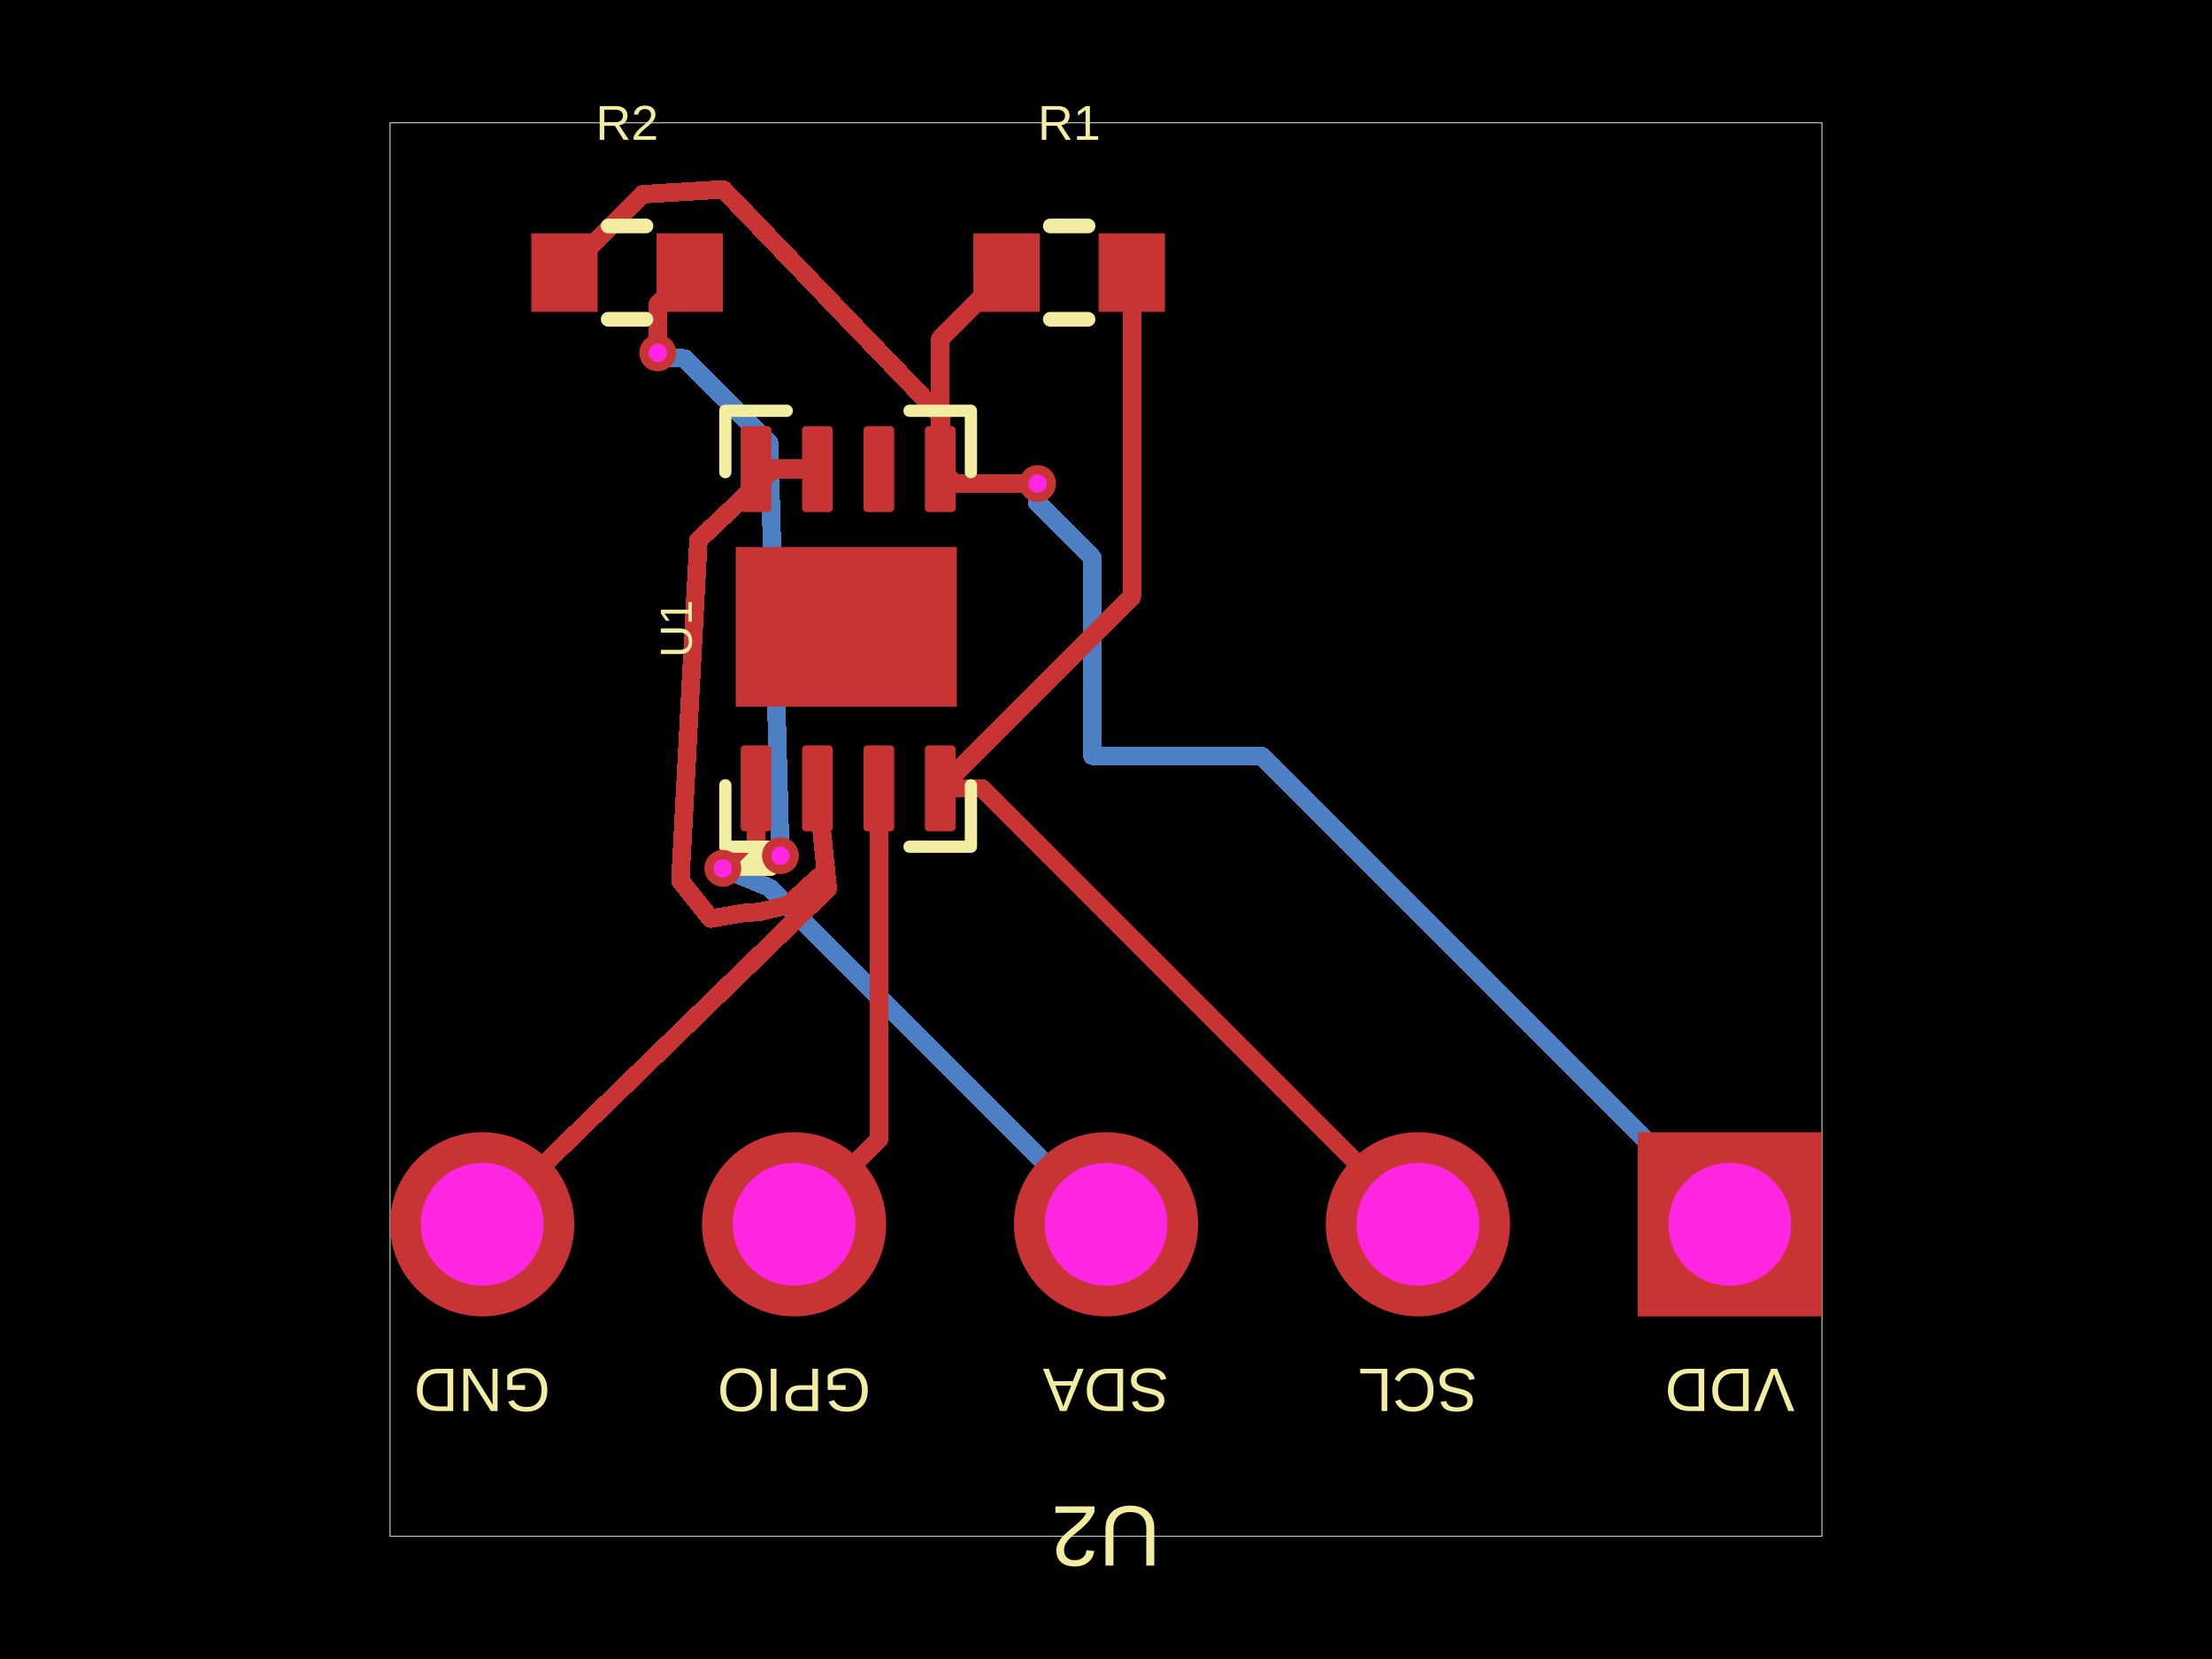
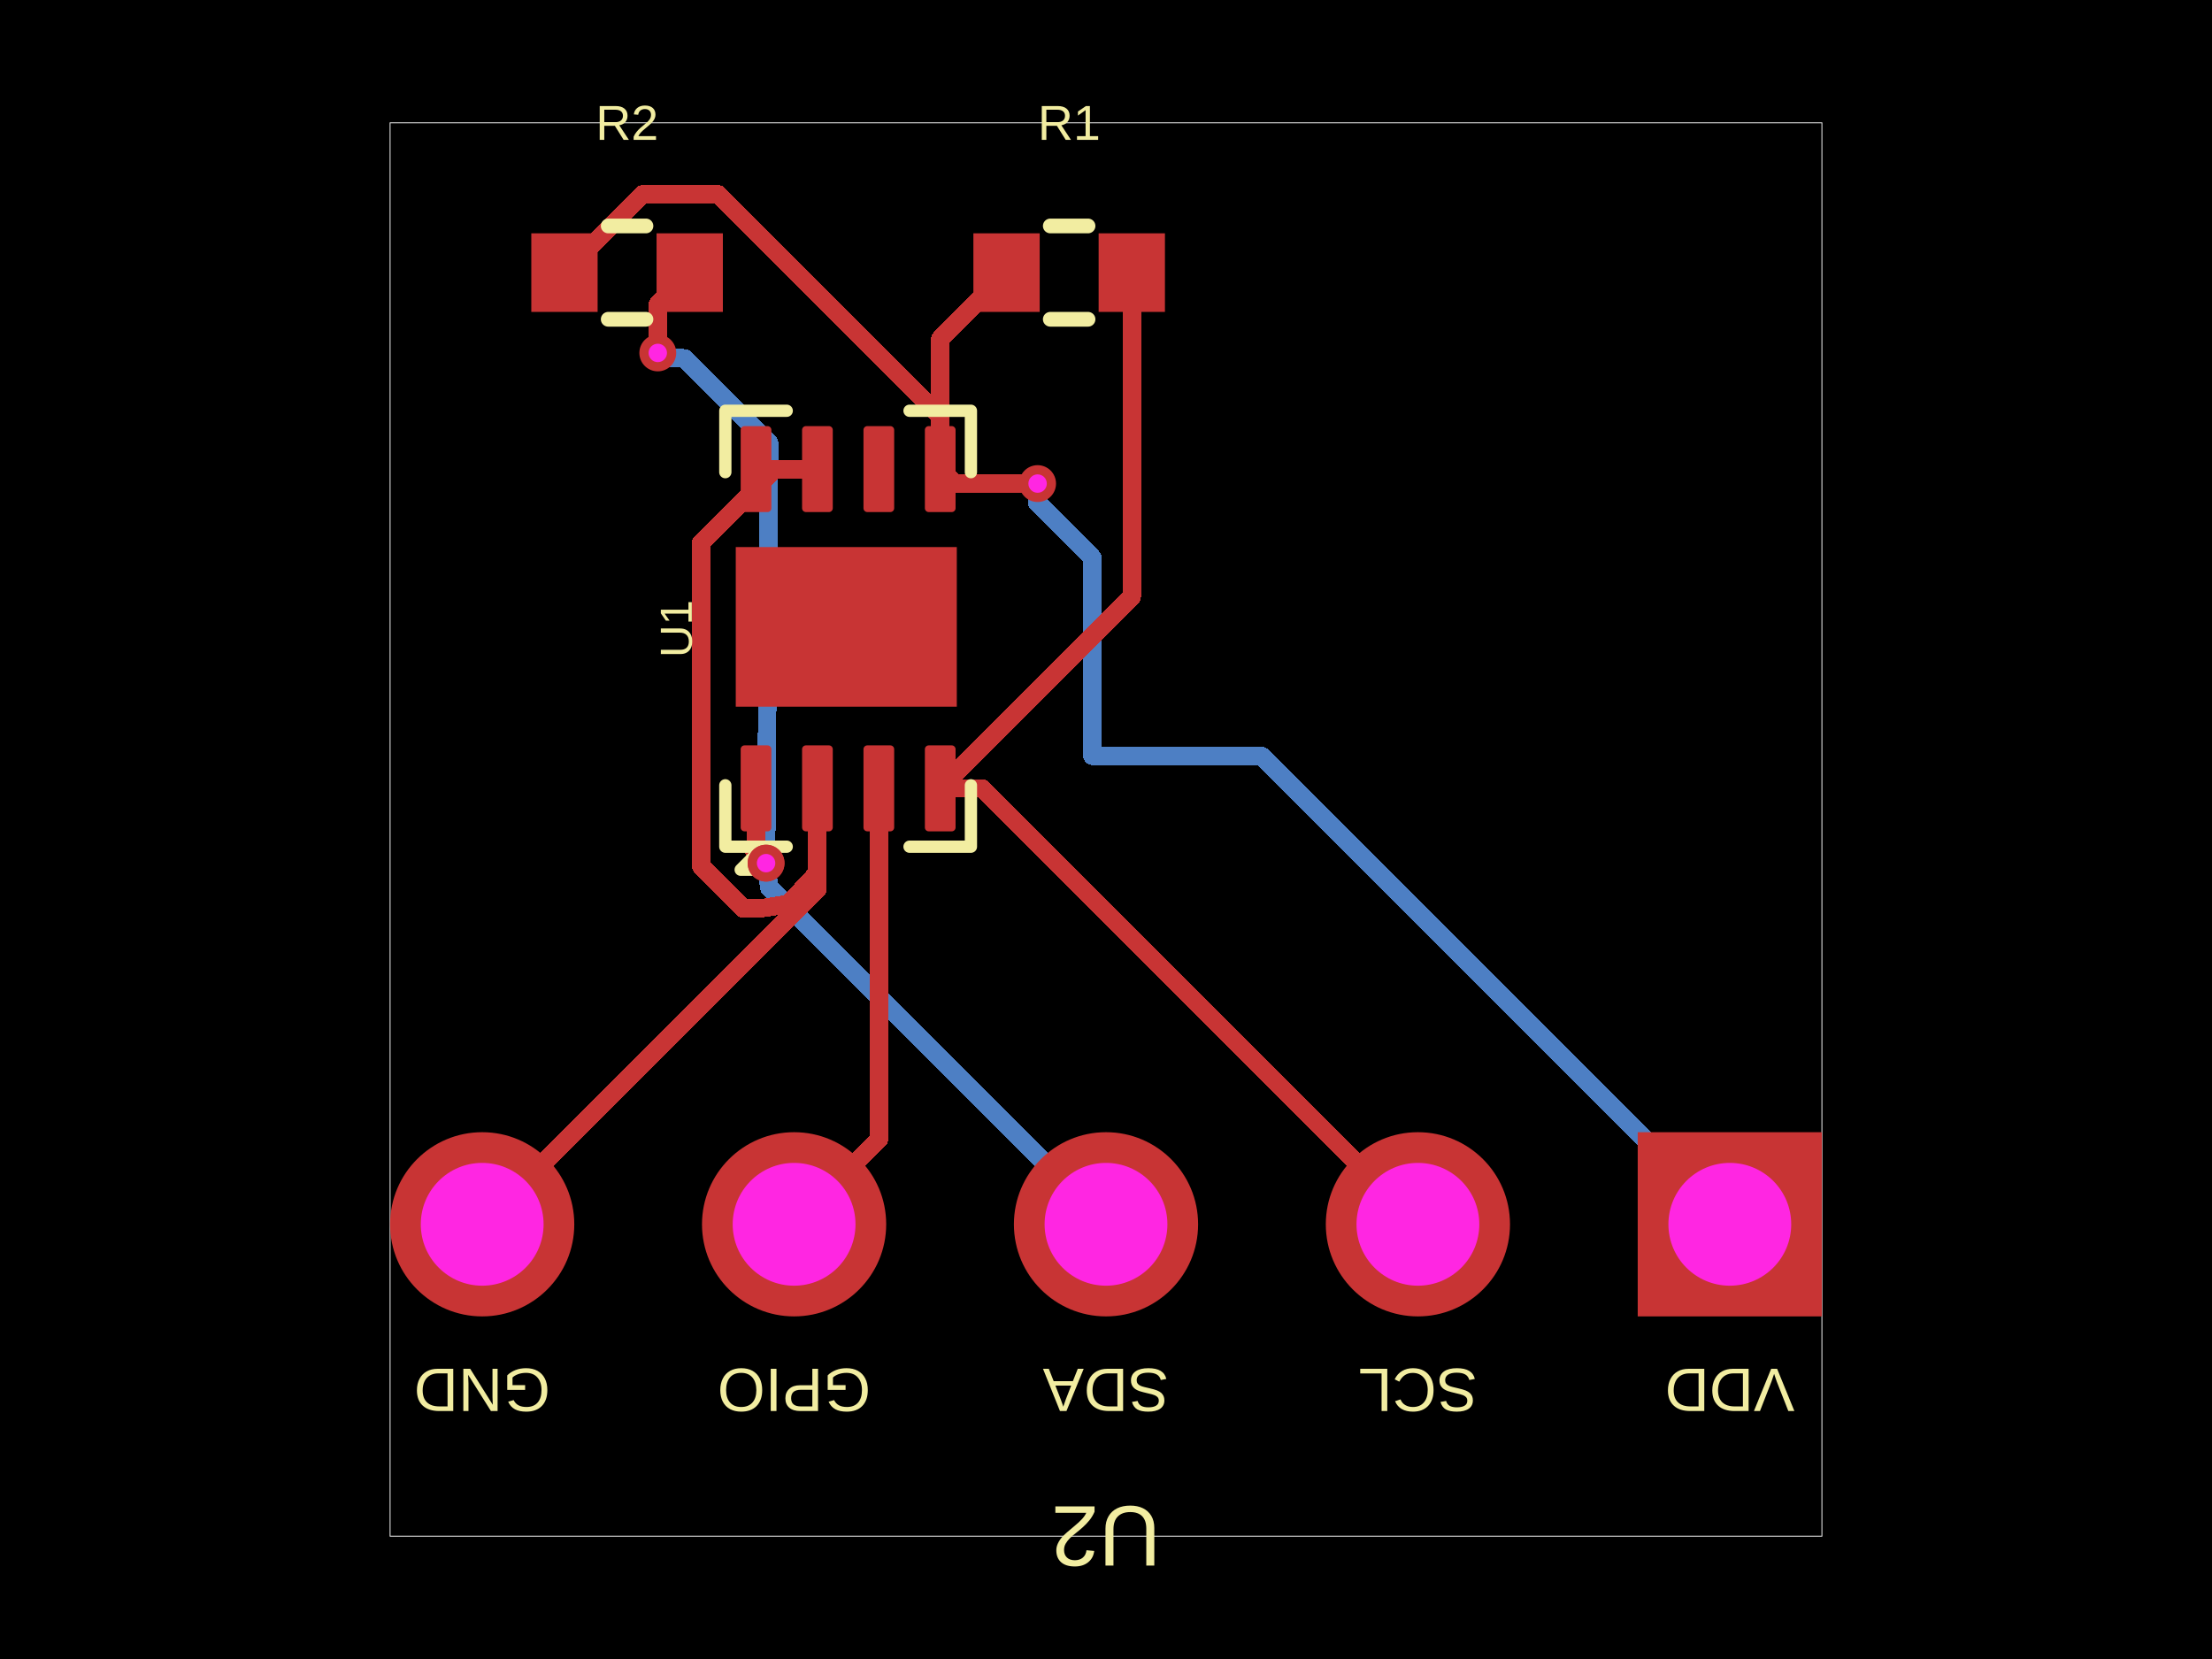
<svg xmlns="http://www.w3.org/2000/svg" width="800" height="600">
  <style />
  <rect class="boundary" x="0" y="0" fill="#000" width="800" height="600" data-type="pcb_background" data-pcb-layer="global" />
  <rect class="pcb-boundary" fill="none" stroke="#fff" stroke-width="0.3" x="141.081" y="44.412" width="517.839" height="511.177" data-type="pcb_boundary" data-pcb-layer="global" />
-   <path class="pcb-trace" stroke="rgb(77, 127, 196)" fill="none" d="M 282.264 309.464 L 278.191 160.274" stroke-width="6.662" stroke-linecap="round" stroke-linejoin="round" shape-rendering="crispEdges" data-type="pcb_trace" data-pcb-layer="bottom" />
+   <path class="pcb-trace" stroke="rgb(77, 127, 196)" fill="none" d="M 277.062 312.164 L 278.191 160.274" stroke-width="6.662" stroke-linecap="round" stroke-linejoin="round" shape-rendering="crispEdges" data-type="pcb_trace" data-pcb-layer="bottom" />
  <path class="pcb-trace" stroke="rgb(77, 127, 196)" fill="none" d="M 278.191 160.274 L 247.485 129.568" stroke-width="6.662" stroke-linecap="round" stroke-linejoin="round" shape-rendering="crispEdges" data-type="pcb_trace" data-pcb-layer="bottom" />
  <path class="pcb-trace" stroke="rgb(77, 127, 196)" fill="none" d="M 247.485 129.568 L 239.827 129.568" stroke-width="6.662" stroke-linecap="round" stroke-linejoin="round" shape-rendering="crispEdges" data-type="pcb_trace" data-pcb-layer="bottom" />
  <path class="pcb-trace" stroke="rgb(77, 127, 196)" fill="none" d="M 239.827 129.568 L 237.898 127.639" stroke-width="6.662" stroke-linecap="round" stroke-linejoin="round" shape-rendering="crispEdges" data-type="pcb_trace" data-pcb-layer="bottom" />
  <path class="pcb-trace" stroke="rgb(77, 127, 196)" fill="none" d="M 400 442.783 L 278.191 320.974" stroke-width="6.662" stroke-linecap="round" stroke-linejoin="round" shape-rendering="crispEdges" data-type="pcb_trace" data-pcb-layer="bottom" />
-   <path class="pcb-trace" stroke="rgb(77, 127, 196)" fill="none" d="M 278.191 320.974 L 261.422 314.049" stroke-width="6.662" stroke-linecap="round" stroke-linejoin="round" shape-rendering="crispEdges" data-type="pcb_trace" data-pcb-layer="bottom" />
+   <path class="pcb-trace" stroke="rgb(77, 127, 196)" fill="none" d="M 278.191 320.974 L 277.062 312.164" stroke-width="6.662" stroke-linecap="round" stroke-linejoin="round" shape-rendering="crispEdges" data-type="pcb_trace" data-pcb-layer="bottom" />
  <path class="pcb-trace" stroke="rgb(77, 127, 196)" fill="none" d="M 625.611 442.783 L 456.193 273.366" stroke-width="6.662" stroke-linecap="round" stroke-linejoin="round" shape-rendering="crispEdges" data-type="pcb_trace" data-pcb-layer="bottom" />
  <path class="pcb-trace" stroke="rgb(77, 127, 196)" fill="none" d="M 456.193 273.366 L 395.049 273.366" stroke-width="6.662" stroke-linecap="round" stroke-linejoin="round" shape-rendering="crispEdges" data-type="pcb_trace" data-pcb-layer="bottom" />
  <path class="pcb-trace" stroke="rgb(77, 127, 196)" fill="none" d="M 395.049 273.366 L 395.049 201.661" stroke-width="6.662" stroke-linecap="round" stroke-linejoin="round" shape-rendering="crispEdges" data-type="pcb_trace" data-pcb-layer="bottom" />
  <path class="pcb-trace" stroke="rgb(77, 127, 196)" fill="none" d="M 395.049 201.661 L 375.111 181.724" stroke-width="6.662" stroke-linecap="round" stroke-linejoin="round" shape-rendering="crispEdges" data-type="pcb_trace" data-pcb-layer="bottom" />
  <path class="pcb-trace" stroke="rgb(77, 127, 196)" fill="none" d="M 375.111 181.724 L 375.111 175.044" stroke-width="6.662" stroke-linecap="round" stroke-linejoin="round" shape-rendering="crispEdges" data-type="pcb_trace" data-pcb-layer="bottom" />
  <path class="pcb-trace" stroke="rgb(77, 127, 196)" fill="none" d="M 375.111 175.044 L 375.263 174.893" stroke-width="6.662" stroke-linecap="round" stroke-linejoin="round" shape-rendering="crispEdges" data-type="pcb_trace" data-pcb-layer="bottom" />
  <rect class="pcb-pad" fill="rgb(200, 52, 52)" x="-15.544" y="-5.551" width="31.088" height="11.103" transform="translate(273.4271 285.1221) rotate(-90)" data-type="pcb_smtpad" data-pcb-layer="top" data-pad-name="U1.I2C_SDA" data-pad-net-name="SDA" rx="1.388" ry="1.388" />
  <rect class="pcb-pad" fill="rgb(200, 52, 52)" x="-15.544" y="-5.551" width="31.088" height="11.103" transform="translate(295.6329 285.1221) rotate(-90)" data-type="pcb_smtpad" data-pcb-layer="top" data-pad-name="U1.I2C_ADDR" data-pad-net-name="GND" rx="1.388" ry="1.388" />
  <rect class="pcb-pad" fill="rgb(200, 52, 52)" x="-15.544" y="-5.551" width="31.088" height="11.103" transform="translate(317.8386 285.1221) rotate(-90)" data-type="pcb_smtpad" data-pcb-layer="top" data-pad-name="U1.ALERT" data-pad-net-name="ALERT" rx="1.388" ry="1.388" />
  <rect class="pcb-pad" fill="rgb(200, 52, 52)" x="-15.544" y="-5.551" width="31.088" height="11.103" transform="translate(340.0444 285.1221) rotate(-90)" data-type="pcb_smtpad" data-pcb-layer="top" data-pad-name="U1.I2C_SCL" data-pad-net-name="SCL" rx="1.388" ry="1.388" />
  <rect class="pcb-pad" fill="rgb(200, 52, 52)" x="-15.544" y="-5.551" width="31.088" height="11.103" transform="translate(340.0444 169.6521) rotate(-90)" data-type="pcb_smtpad" data-pcb-layer="top" data-pad-name="U1.VDD" data-pad-net-name="VDD" rx="1.388" ry="1.388" />
  <rect class="pcb-pad" fill="rgb(200, 52, 52)" x="-15.544" y="-5.551" width="31.088" height="11.103" transform="translate(317.8386 169.6521) rotate(-90)" data-type="pcb_smtpad" data-pcb-layer="top" data-pad-name="U1.RESET" rx="1.388" ry="1.388" />
  <rect class="pcb-pad" fill="rgb(200, 52, 52)" x="-15.544" y="-5.551" width="31.088" height="11.103" transform="translate(295.6329 169.6521) rotate(-90)" data-type="pcb_smtpad" data-pcb-layer="top" data-pad-name="U1.I2C_ADDR1" data-pad-net-name="GND" rx="1.388" ry="1.388" />
  <rect class="pcb-pad" fill="rgb(200, 52, 52)" x="-15.544" y="-5.551" width="31.088" height="11.103" transform="translate(273.4271 169.6521) rotate(-90)" data-type="pcb_smtpad" data-pcb-layer="top" data-pad-name="U1.GND" data-pad-net-name="GND" rx="1.388" ry="1.388" />
  <rect class="pcb-pad" fill="rgb(200, 52, 52)" x="-28.868" y="-39.97" width="57.735" height="79.941" transform="translate(306.0696 226.7209) rotate(-90)" data-type="pcb_smtpad" data-pcb-layer="top" />
  <rect class="pcb-pad" fill="rgb(200, 52, 52)" x="352.036" y="84.382" width="23.982" height="28.423" data-type="pcb_smtpad" data-pcb-layer="top" data-pad-name="R1.pin1" data-pad-net-name="VDD" />
  <rect class="pcb-pad" fill="rgb(200, 52, 52)" x="397.335" y="84.382" width="23.982" height="28.423" data-type="pcb_smtpad" data-pcb-layer="top" data-pad-name="R1.pin2" data-pad-net-name="SCL" />
  <rect class="pcb-pad" fill="rgb(200, 52, 52)" x="192.154" y="84.382" width="23.982" height="28.423" data-type="pcb_smtpad" data-pcb-layer="top" data-pad-name="R2.pin1" data-pad-net-name="VDD" />
  <rect class="pcb-pad" fill="rgb(200, 52, 52)" x="237.454" y="84.382" width="23.982" height="28.423" data-type="pcb_smtpad" data-pcb-layer="top" data-pad-name="R2.pin2" data-pad-net-name="SDA" />
  <path class="pcb-trace" stroke="rgb(200, 52, 52)" fill="none" d="M 295.633 169.652 L 273.427 169.652" stroke-width="6.662" stroke-linecap="round" stroke-linejoin="round" shape-rendering="crispEdges" data-type="pcb_trace" data-pcb-layer="top" />
-   <path class="pcb-trace" stroke="rgb(200, 52, 52)" fill="none" d="M 295.633 285.122 L 298.627 315" stroke-width="6.662" stroke-linecap="round" stroke-linejoin="round" shape-rendering="crispEdges" data-type="pcb_trace" data-pcb-layer="top" />
-   <path class="pcb-trace" stroke="rgb(200, 52, 52)" fill="none" d="M 298.627 315 L 294.533 318.568" stroke-width="6.662" stroke-linecap="round" stroke-linejoin="round" shape-rendering="crispEdges" data-type="pcb_trace" data-pcb-layer="top" />
-   <path class="pcb-trace" stroke="rgb(200, 52, 52)" fill="none" d="M 294.533 318.568 L 285.098 327.274" stroke-width="6.662" stroke-linecap="round" stroke-linejoin="round" shape-rendering="crispEdges" data-type="pcb_trace" data-pcb-layer="top" />
-   <path class="pcb-trace" stroke="rgb(200, 52, 52)" fill="none" d="M 285.098 327.274 L 275.085 329.737" stroke-width="6.662" stroke-linecap="round" stroke-linejoin="round" shape-rendering="crispEdges" data-type="pcb_trace" data-pcb-layer="top" />
-   <path class="pcb-trace" stroke="rgb(200, 52, 52)" fill="none" d="M 275.085 329.737 L 268.602 330.24" stroke-width="6.662" stroke-linecap="round" stroke-linejoin="round" shape-rendering="crispEdges" data-type="pcb_trace" data-pcb-layer="top" />
-   <path class="pcb-trace" stroke="rgb(200, 52, 52)" fill="none" d="M 268.602 330.24 L 257.01 332.227" stroke-width="6.662" stroke-linecap="round" stroke-linejoin="round" shape-rendering="crispEdges" data-type="pcb_trace" data-pcb-layer="top" />
-   <path class="pcb-trace" stroke="rgb(200, 52, 52)" fill="none" d="M 257.01 332.227 L 246.053 318.523" stroke-width="6.662" stroke-linecap="round" stroke-linejoin="round" shape-rendering="crispEdges" data-type="pcb_trace" data-pcb-layer="top" />
-   <path class="pcb-trace" stroke="rgb(200, 52, 52)" fill="none" d="M 246.053 318.523 L 252.6 195.347" stroke-width="6.662" stroke-linecap="round" stroke-linejoin="round" shape-rendering="crispEdges" data-type="pcb_trace" data-pcb-layer="top" />
-   <path class="pcb-trace" stroke="rgb(200, 52, 52)" fill="none" d="M 252.6 195.347 L 280 169.393" stroke-width="6.662" stroke-linecap="round" stroke-linejoin="round" shape-rendering="crispEdges" data-type="pcb_trace" data-pcb-layer="top" />
-   <path class="pcb-trace" stroke="rgb(200, 52, 52)" fill="none" d="M 280 169.393 L 295.633 169.652" stroke-width="6.662" stroke-linecap="round" stroke-linejoin="round" shape-rendering="crispEdges" data-type="pcb_trace" data-pcb-layer="top" />
-   <path class="pcb-trace" stroke="rgb(200, 52, 52)" fill="none" d="M 174.389 442.783 L 299.402 321.357" stroke-width="6.662" stroke-linecap="round" stroke-linejoin="round" shape-rendering="crispEdges" data-type="pcb_trace" data-pcb-layer="top" />
-   <path class="pcb-trace" stroke="rgb(200, 52, 52)" fill="none" d="M 299.402 321.357 L 295.633 285.122" stroke-width="6.662" stroke-linecap="round" stroke-linejoin="round" shape-rendering="crispEdges" data-type="pcb_trace" data-pcb-layer="top" />
+   <path class="pcb-trace" stroke="rgb(200, 52, 52)" fill="none" d="M 295.633 285.122 L 295.633 315.141" stroke-width="6.662" stroke-linecap="round" stroke-linejoin="round" shape-rendering="crispEdges" data-type="pcb_trace" data-pcb-layer="top" />
+   <path class="pcb-trace" stroke="rgb(200, 52, 52)" fill="none" d="M 295.633 315.141 L 293.716 317.886" stroke-width="6.662" stroke-linecap="round" stroke-linejoin="round" shape-rendering="crispEdges" data-type="pcb_trace" data-pcb-layer="top" />
+   <path class="pcb-trace" stroke="rgb(200, 52, 52)" fill="none" d="M 293.716 317.886 L 285.03 326.906" stroke-width="6.662" stroke-linecap="round" stroke-linejoin="round" shape-rendering="crispEdges" data-type="pcb_trace" data-pcb-layer="top" />
+   <path class="pcb-trace" stroke="rgb(200, 52, 52)" fill="none" d="M 285.03 326.906 L 274.957 328.581" stroke-width="6.662" stroke-linecap="round" stroke-linejoin="round" shape-rendering="crispEdges" data-type="pcb_trace" data-pcb-layer="top" />
+   <path class="pcb-trace" stroke="rgb(200, 52, 52)" fill="none" d="M 274.957 328.581 L 268.851 328.581" stroke-width="6.662" stroke-linecap="round" stroke-linejoin="round" shape-rendering="crispEdges" data-type="pcb_trace" data-pcb-layer="top" />
+   <path class="pcb-trace" stroke="rgb(200, 52, 52)" fill="none" d="M 268.851 328.581 L 265.35 325.08" stroke-width="6.662" stroke-linecap="round" stroke-linejoin="round" shape-rendering="crispEdges" data-type="pcb_trace" data-pcb-layer="top" />
+   <path class="pcb-trace" stroke="rgb(200, 52, 52)" fill="none" d="M 265.35 325.08 L 253.574 313.304" stroke-width="6.662" stroke-linecap="round" stroke-linejoin="round" shape-rendering="crispEdges" data-type="pcb_trace" data-pcb-layer="top" />
+   <path class="pcb-trace" stroke="rgb(200, 52, 52)" fill="none" d="M 253.574 313.304 L 253.574 196.334" stroke-width="6.662" stroke-linecap="round" stroke-linejoin="round" shape-rendering="crispEdges" data-type="pcb_trace" data-pcb-layer="top" />
+   <path class="pcb-trace" stroke="rgb(200, 52, 52)" fill="none" d="M 253.574 196.334 L 280.256 169.652" stroke-width="6.662" stroke-linecap="round" stroke-linejoin="round" shape-rendering="crispEdges" data-type="pcb_trace" data-pcb-layer="top" />
+   <path class="pcb-trace" stroke="rgb(200, 52, 52)" fill="none" d="M 280.256 169.652 L 295.633 169.652" stroke-width="6.662" stroke-linecap="round" stroke-linejoin="round" shape-rendering="crispEdges" data-type="pcb_trace" data-pcb-layer="top" />
+   <path class="pcb-trace" stroke="rgb(200, 52, 52)" fill="none" d="M 174.389 442.783 L 295.633 321.54" stroke-width="6.662" stroke-linecap="round" stroke-linejoin="round" shape-rendering="crispEdges" data-type="pcb_trace" data-pcb-layer="top" />
+   <path class="pcb-trace" stroke="rgb(200, 52, 52)" fill="none" d="M 295.633 321.54 L 295.633 285.122" stroke-width="6.662" stroke-linecap="round" stroke-linejoin="round" shape-rendering="crispEdges" data-type="pcb_trace" data-pcb-layer="top" />
  <path class="pcb-trace" stroke="rgb(200, 52, 52)" fill="none" d="M 287.195 442.783 L 317.839 412.139" stroke-width="6.662" stroke-linecap="round" stroke-linejoin="round" shape-rendering="crispEdges" data-type="pcb_trace" data-pcb-layer="top" />
  <path class="pcb-trace" stroke="rgb(200, 52, 52)" fill="none" d="M 317.839 412.139 L 317.839 285.122" stroke-width="6.662" stroke-linecap="round" stroke-linejoin="round" shape-rendering="crispEdges" data-type="pcb_trace" data-pcb-layer="top" />
  <path class="pcb-trace" stroke="rgb(200, 52, 52)" fill="none" d="M 273.427 285.122 L 273.427 306.469" stroke-width="6.662" stroke-linecap="round" stroke-linejoin="round" shape-rendering="crispEdges" data-type="pcb_trace" data-pcb-layer="top" />
  <path class="pcb-trace" stroke="rgb(200, 52, 52)" fill="none" d="M 273.427 306.469 L 272.827 307.069" stroke-width="6.662" stroke-linecap="round" stroke-linejoin="round" shape-rendering="crispEdges" data-type="pcb_trace" data-pcb-layer="top" />
  <path class="pcb-trace" stroke="rgb(200, 52, 52)" fill="none" d="M 272.827 307.069 L 272.827 307.97" stroke-width="6.662" stroke-linecap="round" stroke-linejoin="round" shape-rendering="crispEdges" data-type="pcb_trace" data-pcb-layer="top" />
-   <path class="pcb-trace" stroke="rgb(200, 52, 52)" fill="none" d="M 272.827 307.97 L 282.264 309.464" stroke-width="6.662" stroke-linecap="round" stroke-linejoin="round" shape-rendering="crispEdges" data-type="pcb_trace" data-pcb-layer="top" />
+   <path class="pcb-trace" stroke="rgb(200, 52, 52)" fill="none" d="M 272.827 307.97 L 277.062 312.164" stroke-width="6.662" stroke-linecap="round" stroke-linejoin="round" shape-rendering="crispEdges" data-type="pcb_trace" data-pcb-layer="top" />
  <path class="pcb-trace" stroke="rgb(200, 52, 52)" fill="none" d="M 237.898 127.639 L 237.898 110.141" stroke-width="6.662" stroke-linecap="round" stroke-linejoin="round" shape-rendering="crispEdges" data-type="pcb_trace" data-pcb-layer="top" />
  <path class="pcb-trace" stroke="rgb(200, 52, 52)" fill="none" d="M 237.898 110.141 L 249.445 98.594" stroke-width="6.662" stroke-linecap="round" stroke-linejoin="round" shape-rendering="crispEdges" data-type="pcb_trace" data-pcb-layer="top" />
-   <path class="pcb-trace" stroke="rgb(200, 52, 52)" fill="none" d="M 261.422 314.049 L 273.427 308.57" stroke-width="6.662" stroke-linecap="round" stroke-linejoin="round" shape-rendering="crispEdges" data-type="pcb_trace" data-pcb-layer="top" />
+   <path class="pcb-trace" stroke="rgb(200, 52, 52)" fill="none" d="M 277.062 312.164 L 273.427 308.57" stroke-width="6.662" stroke-linecap="round" stroke-linejoin="round" shape-rendering="crispEdges" data-type="pcb_trace" data-pcb-layer="top" />
  <path class="pcb-trace" stroke="rgb(200, 52, 52)" fill="none" d="M 273.427 308.57 L 273.427 307.328" stroke-width="6.662" stroke-linecap="round" stroke-linejoin="round" shape-rendering="crispEdges" data-type="pcb_trace" data-pcb-layer="top" />
  <path class="pcb-trace" stroke="rgb(200, 52, 52)" fill="none" d="M 273.427 307.328 L 273.427 285.122" stroke-width="6.662" stroke-linecap="round" stroke-linejoin="round" shape-rendering="crispEdges" data-type="pcb_trace" data-pcb-layer="top" />
  <path class="pcb-trace" stroke="rgb(200, 52, 52)" fill="none" d="M 340.044 285.122 L 409.326 215.84" stroke-width="6.662" stroke-linecap="round" stroke-linejoin="round" shape-rendering="crispEdges" data-type="pcb_trace" data-pcb-layer="top" />
  <path class="pcb-trace" stroke="rgb(200, 52, 52)" fill="none" d="M 409.326 215.84 L 409.326 98.594" stroke-width="6.662" stroke-linecap="round" stroke-linejoin="round" shape-rendering="crispEdges" data-type="pcb_trace" data-pcb-layer="top" />
  <path class="pcb-trace" stroke="rgb(200, 52, 52)" fill="none" d="M 512.805 442.783 L 355.144 285.122" stroke-width="6.662" stroke-linecap="round" stroke-linejoin="round" shape-rendering="crispEdges" data-type="pcb_trace" data-pcb-layer="top" />
  <path class="pcb-trace" stroke="rgb(200, 52, 52)" fill="none" d="M 355.144 285.122 L 340.044 285.122" stroke-width="6.662" stroke-linecap="round" stroke-linejoin="round" shape-rendering="crispEdges" data-type="pcb_trace" data-pcb-layer="top" />
  <path class="pcb-trace" stroke="rgb(200, 52, 52)" fill="none" d="M 340.044 169.652 L 340.044 122.576" stroke-width="6.662" stroke-linecap="round" stroke-linejoin="round" shape-rendering="crispEdges" data-type="pcb_trace" data-pcb-layer="top" />
  <path class="pcb-trace" stroke="rgb(200, 52, 52)" fill="none" d="M 340.044 122.576 L 364.027 98.594" stroke-width="6.662" stroke-linecap="round" stroke-linejoin="round" shape-rendering="crispEdges" data-type="pcb_trace" data-pcb-layer="top" />
-   <path class="pcb-trace" stroke="rgb(200, 52, 52)" fill="none" d="M 340.044 169.652 L 340.241 150.342" stroke-width="6.662" stroke-linecap="round" stroke-linejoin="round" shape-rendering="crispEdges" data-type="pcb_trace" data-pcb-layer="top" />
-   <path class="pcb-trace" stroke="rgb(200, 52, 52)" fill="none" d="M 340.241 150.342 L 261.558 68.488" stroke-width="6.662" stroke-linecap="round" stroke-linejoin="round" shape-rendering="crispEdges" data-type="pcb_trace" data-pcb-layer="top" />
-   <path class="pcb-trace" stroke="rgb(200, 52, 52)" fill="none" d="M 261.558 68.488 L 232.48 70.259" stroke-width="6.662" stroke-linecap="round" stroke-linejoin="round" shape-rendering="crispEdges" data-type="pcb_trace" data-pcb-layer="top" />
+   <path class="pcb-trace" stroke="rgb(200, 52, 52)" fill="none" d="M 340.044 169.652 L 340.044 150.536" stroke-width="6.662" stroke-linecap="round" stroke-linejoin="round" shape-rendering="crispEdges" data-type="pcb_trace" data-pcb-layer="top" />
+   <path class="pcb-trace" stroke="rgb(200, 52, 52)" fill="none" d="M 340.044 150.536 L 259.767 70.259" stroke-width="6.662" stroke-linecap="round" stroke-linejoin="round" shape-rendering="crispEdges" data-type="pcb_trace" data-pcb-layer="top" />
+   <path class="pcb-trace" stroke="rgb(200, 52, 52)" fill="none" d="M 259.767 70.259 L 232.48 70.259" stroke-width="6.662" stroke-linecap="round" stroke-linejoin="round" shape-rendering="crispEdges" data-type="pcb_trace" data-pcb-layer="top" />
  <path class="pcb-trace" stroke="rgb(200, 52, 52)" fill="none" d="M 232.48 70.259 L 204.145 98.594" stroke-width="6.662" stroke-linecap="round" stroke-linejoin="round" shape-rendering="crispEdges" data-type="pcb_trace" data-pcb-layer="top" />
  <path class="pcb-trace" stroke="rgb(200, 52, 52)" fill="none" d="M 375.263 174.893 L 345.285 174.893" stroke-width="6.662" stroke-linecap="round" stroke-linejoin="round" shape-rendering="crispEdges" data-type="pcb_trace" data-pcb-layer="top" />
  <path class="pcb-trace" stroke="rgb(200, 52, 52)" fill="none" d="M 345.285 174.893 L 340.044 169.652" stroke-width="6.662" stroke-linecap="round" stroke-linejoin="round" shape-rendering="crispEdges" data-type="pcb_trace" data-pcb-layer="top" />
  <text x="0" y="0" dx="0" dy="0" fill="#f2eda1" font-family="Arial, sans-serif" font-size="22.206" text-anchor="middle" dominant-baseline="central" transform="matrix(-1,-1.2246467991473532e-16,1.2246467991473532e-16,-1,625.6107,502.7387)" class="pcb-silkscreen-text pcb-silkscreen-top" data-pcb-silkscreen-text-id="pcb_silkscreen_text_0" stroke="none" data-type="pcb_silkscreen_text" data-pcb-layer="top">VDD</text>
  <text x="0" y="0" dx="0" dy="0" fill="#f2eda1" font-family="Arial, sans-serif" font-size="22.206" text-anchor="middle" dominant-baseline="central" transform="matrix(-1,-1.2246467991473532e-16,1.2246467991473532e-16,-1,512.8053,502.7387)" class="pcb-silkscreen-text pcb-silkscreen-top" data-pcb-silkscreen-text-id="pcb_silkscreen_text_1" stroke="none" data-type="pcb_silkscreen_text" data-pcb-layer="top">SCL</text>
  <text x="0" y="0" dx="0" dy="0" fill="#f2eda1" font-family="Arial, sans-serif" font-size="22.206" text-anchor="middle" dominant-baseline="central" transform="matrix(-1,-1.2246467991473532e-16,1.2246467991473532e-16,-1,400,502.7387)" class="pcb-silkscreen-text pcb-silkscreen-top" data-pcb-silkscreen-text-id="pcb_silkscreen_text_2" stroke="none" data-type="pcb_silkscreen_text" data-pcb-layer="top">SDA</text>
  <text x="0" y="0" dx="0" dy="0" fill="#f2eda1" font-family="Arial, sans-serif" font-size="22.206" text-anchor="middle" dominant-baseline="central" transform="matrix(-1,-1.2246467991473532e-16,1.2246467991473532e-16,-1,287.1947,502.7387)" class="pcb-silkscreen-text pcb-silkscreen-top" data-pcb-silkscreen-text-id="pcb_silkscreen_text_3" stroke="none" data-type="pcb_silkscreen_text" data-pcb-layer="top">GPIO</text>
  <text x="0" y="0" dx="0" dy="0" fill="#f2eda1" font-family="Arial, sans-serif" font-size="22.206" text-anchor="middle" dominant-baseline="central" transform="matrix(-1,-1.2246467991473532e-16,1.2246467991473532e-16,-1,174.3893,502.7387)" class="pcb-silkscreen-text pcb-silkscreen-top" data-pcb-silkscreen-text-id="pcb_silkscreen_text_4" stroke="none" data-type="pcb_silkscreen_text" data-pcb-layer="top">GND</text>
  <text x="0" y="0" dx="0" dy="0" fill="#f2eda1" font-family="Arial, sans-serif" font-size="31.088" text-anchor="middle" dominant-baseline="central" transform="matrix(-1,-1.2246467991473532e-16,1.2246467991473532e-16,-1,400,555.5885)" class="pcb-silkscreen-text pcb-silkscreen-top" data-pcb-silkscreen-text-id="pcb_silkscreen_text_5" stroke="none" data-type="pcb_silkscreen_text" data-pcb-layer="top">U2</text>
  <text x="0" y="0" dx="0" dy="0" fill="#f2eda1" font-family="Arial, sans-serif" font-size="16.284" text-anchor="middle" dominant-baseline="central" transform="matrix(6.123233995736766e-17,-1,1,6.123233995736766e-17,244.5596,227.3871)" class="pcb-silkscreen-text pcb-silkscreen-top" data-pcb-silkscreen-text-id="pcb_silkscreen_text_6" stroke="none" data-type="pcb_silkscreen_text" data-pcb-layer="top">U1</text>
  <path class="pcb-silkscreen pcb-silkscreen-top" d="M 262.324 284.012 L 262.324 306.218 L 284.53 306.218" fill="none" stroke="#f2eda1" stroke-width="4.441" stroke-linecap="round" stroke-linejoin="round" data-pcb-component-id="pcb_component_1" data-pcb-silkscreen-path-id="pcb_silkscreen_path_0" data-type="pcb_silkscreen_path" data-pcb-layer="top" />
  <path class="pcb-silkscreen pcb-silkscreen-top" d="M 262.324 170.762 L 262.324 148.557 L 284.53 148.557" fill="none" stroke="#f2eda1" stroke-width="4.441" stroke-linecap="round" stroke-linejoin="round" data-pcb-component-id="pcb_component_1" data-pcb-silkscreen-path-id="pcb_silkscreen_path_1" data-type="pcb_silkscreen_path" data-pcb-layer="top" />
  <path class="pcb-silkscreen pcb-silkscreen-top" d="M 351.147 284.012 L 351.147 306.218 L 328.942 306.218" fill="none" stroke="#f2eda1" stroke-width="4.441" stroke-linecap="round" stroke-linejoin="round" data-pcb-component-id="pcb_component_1" data-pcb-silkscreen-path-id="pcb_silkscreen_path_2" data-type="pcb_silkscreen_path" data-pcb-layer="top" />
  <path class="pcb-silkscreen pcb-silkscreen-top" d="M 351.147 170.762 L 351.147 148.557 L 328.942 148.557" fill="none" stroke="#f2eda1" stroke-width="4.441" stroke-linecap="round" stroke-linejoin="round" data-pcb-component-id="pcb_component_1" data-pcb-silkscreen-path-id="pcb_silkscreen_path_3" data-type="pcb_silkscreen_path" data-pcb-layer="top" />
  <path class="pcb-silkscreen pcb-silkscreen-top" d="M 273.427 308.993 L 267.876 314.545 L 278.979 314.545 L 273.427 308.993 Z" fill="none" stroke="#f2eda1" stroke-width="4.441" stroke-linecap="round" stroke-linejoin="round" data-pcb-component-id="pcb_component_1" data-pcb-silkscreen-path-id="pcb_silkscreen_path_4" data-type="pcb_silkscreen_path" data-pcb-layer="top" />
  <path class="pcb-silkscreen pcb-silkscreen-top" d="M 379.853 81.717 L 393.5 81.717" fill="none" stroke="#f2eda1" stroke-width="5.329" stroke-linecap="round" stroke-linejoin="round" data-pcb-component-id="pcb_component_2" data-pcb-silkscreen-path-id="pcb_silkscreen_path_5" data-type="pcb_silkscreen_path" data-pcb-layer="top" />
  <path class="pcb-silkscreen pcb-silkscreen-top" d="M 379.853 115.47 L 393.5 115.47" fill="none" stroke="#f2eda1" stroke-width="5.329" stroke-linecap="round" stroke-linejoin="round" data-pcb-component-id="pcb_component_2" data-pcb-silkscreen-path-id="pcb_silkscreen_path_6" data-type="pcb_silkscreen_path" data-pcb-layer="top" />
  <text x="0" y="0" dx="0" dy="0" fill="#f2eda1" font-family="Arial, sans-serif" font-size="17.765" text-anchor="middle" dominant-baseline="central" transform="matrix(1,0,0,1,386.6765,44.41155)" class="pcb-silkscreen-text pcb-silkscreen-top" data-pcb-silkscreen-text-id="pcb_silkscreen_text_7" stroke="none" data-type="pcb_silkscreen_text" data-pcb-layer="top">R1</text>
  <path class="pcb-silkscreen pcb-silkscreen-top" d="M 219.972 81.717 L 233.618 81.717" fill="none" stroke="#f2eda1" stroke-width="5.329" stroke-linecap="round" stroke-linejoin="round" data-pcb-component-id="pcb_component_3" data-pcb-silkscreen-path-id="pcb_silkscreen_path_7" data-type="pcb_silkscreen_path" data-pcb-layer="top" />
  <path class="pcb-silkscreen pcb-silkscreen-top" d="M 219.972 115.47 L 233.618 115.47" fill="none" stroke="#f2eda1" stroke-width="5.329" stroke-linecap="round" stroke-linejoin="round" data-pcb-component-id="pcb_component_3" data-pcb-silkscreen-path-id="pcb_silkscreen_path_8" data-type="pcb_silkscreen_path" data-pcb-layer="top" />
  <text x="0" y="0" dx="0" dy="0" fill="#f2eda1" font-family="Arial, sans-serif" font-size="17.765" text-anchor="middle" dominant-baseline="central" transform="matrix(1,0,0,1,226.795,44.41155)" class="pcb-silkscreen-text pcb-silkscreen-top" data-pcb-silkscreen-text-id="pcb_silkscreen_text_8" stroke="none" data-type="pcb_silkscreen_text" data-pcb-layer="top">R2</text>
  <g data-type="pcb_plated_hole" data-pcb-layer="through" data-pad-name="U2.VDD" data-pad-net-name="VDD">
    <rect class="pcb-hole-outer-pad" fill="rgb(200, 52, 52)" x="-33.309" y="-33.309" transform="translate(625.6107 442.7831) rotate(-180)" width="66.617" height="66.617" data-type="pcb_plated_hole" data-pcb-layer="top" />
    <circle class="pcb-hole-inner" fill="#FF26E2" cx="625.611" cy="442.783" r="22.206" data-type="pcb_plated_hole_drill" data-pcb-layer="drill" />
  </g>
  <g data-type="pcb_plated_hole" data-pcb-layer="through" data-pad-name="U2.SCL" data-pad-net-name="SCL">
    <circle class="pcb-hole-outer" fill="rgb(200, 52, 52)" cx="512.805" cy="442.783" r="33.309" data-type="pcb_plated_hole" data-pcb-layer="top" />
    <circle class="pcb-hole-inner" fill="#FF26E2" cx="512.805" cy="442.783" r="22.206" data-type="pcb_plated_hole_drill" data-pcb-layer="drill" />
  </g>
  <g data-type="pcb_plated_hole" data-pcb-layer="through" data-pad-name="U2.SDA" data-pad-net-name="SDA">
    <circle class="pcb-hole-outer" fill="rgb(200, 52, 52)" cx="400" cy="442.783" r="33.309" data-type="pcb_plated_hole" data-pcb-layer="top" />
    <circle class="pcb-hole-inner" fill="#FF26E2" cx="400" cy="442.783" r="22.206" data-type="pcb_plated_hole_drill" data-pcb-layer="drill" />
  </g>
  <g data-type="pcb_plated_hole" data-pcb-layer="through" data-pad-name="U2.GPIO" data-pad-net-name="ALERT">
    <circle class="pcb-hole-outer" fill="rgb(200, 52, 52)" cx="287.195" cy="442.783" r="33.309" data-type="pcb_plated_hole" data-pcb-layer="top" />
    <circle class="pcb-hole-inner" fill="#FF26E2" cx="287.195" cy="442.783" r="22.206" data-type="pcb_plated_hole_drill" data-pcb-layer="drill" />
  </g>
  <g data-type="pcb_plated_hole" data-pcb-layer="through" data-pad-name="U2.GND" data-pad-net-name="GND">
    <circle class="pcb-hole-outer" fill="rgb(200, 52, 52)" cx="174.389" cy="442.783" r="33.309" data-type="pcb_plated_hole" data-pcb-layer="top" />
    <circle class="pcb-hole-inner" fill="#FF26E2" cx="174.389" cy="442.783" r="22.206" data-type="pcb_plated_hole_drill" data-pcb-layer="drill" />
  </g>
  <g data-type="pcb_via" data-pcb-layer="through">
-     <circle class="pcb-hole-outer" fill="rgb(200, 52, 52)" cx="282.264" cy="309.464" r="6.662" data-type="pcb_via" data-pcb-layer="top" />
-     <circle class="pcb-hole-inner" fill="#FF26E2" cx="282.264" cy="309.464" r="3.331" data-type="pcb_via" data-pcb-layer="drill" />
+     <circle class="pcb-hole-outer" fill="rgb(200, 52, 52)" cx="277.062" cy="312.164" r="6.662" data-type="pcb_via" data-pcb-layer="top" />
+     <circle class="pcb-hole-inner" fill="#FF26E2" cx="277.062" cy="312.164" r="3.331" data-type="pcb_via" data-pcb-layer="drill" />
  </g>
  <g data-type="pcb_via" data-pcb-layer="through">
    <circle class="pcb-hole-outer" fill="rgb(200, 52, 52)" cx="237.898" cy="127.639" r="6.662" data-type="pcb_via" data-pcb-layer="top" />
    <circle class="pcb-hole-inner" fill="#FF26E2" cx="237.898" cy="127.639" r="3.331" data-type="pcb_via" data-pcb-layer="drill" />
  </g>
  <g data-type="pcb_via" data-pcb-layer="through">
-     <circle class="pcb-hole-outer" fill="rgb(200, 52, 52)" cx="261.422" cy="314.049" r="6.662" data-type="pcb_via" data-pcb-layer="top" />
-     <circle class="pcb-hole-inner" fill="#FF26E2" cx="261.422" cy="314.049" r="3.331" data-type="pcb_via" data-pcb-layer="drill" />
+     <circle class="pcb-hole-outer" fill="rgb(200, 52, 52)" cx="277.062" cy="312.164" r="6.662" data-type="pcb_via" data-pcb-layer="top" />
+     <circle class="pcb-hole-inner" fill="#FF26E2" cx="277.062" cy="312.164" r="3.331" data-type="pcb_via" data-pcb-layer="drill" />
  </g>
  <g data-type="pcb_via" data-pcb-layer="through">
    <circle class="pcb-hole-outer" fill="rgb(200, 52, 52)" cx="375.263" cy="174.893" r="6.662" data-type="pcb_via" data-pcb-layer="top" />
    <circle class="pcb-hole-inner" fill="#FF26E2" cx="375.263" cy="174.893" r="3.331" data-type="pcb_via" data-pcb-layer="drill" />
  </g>
</svg>
